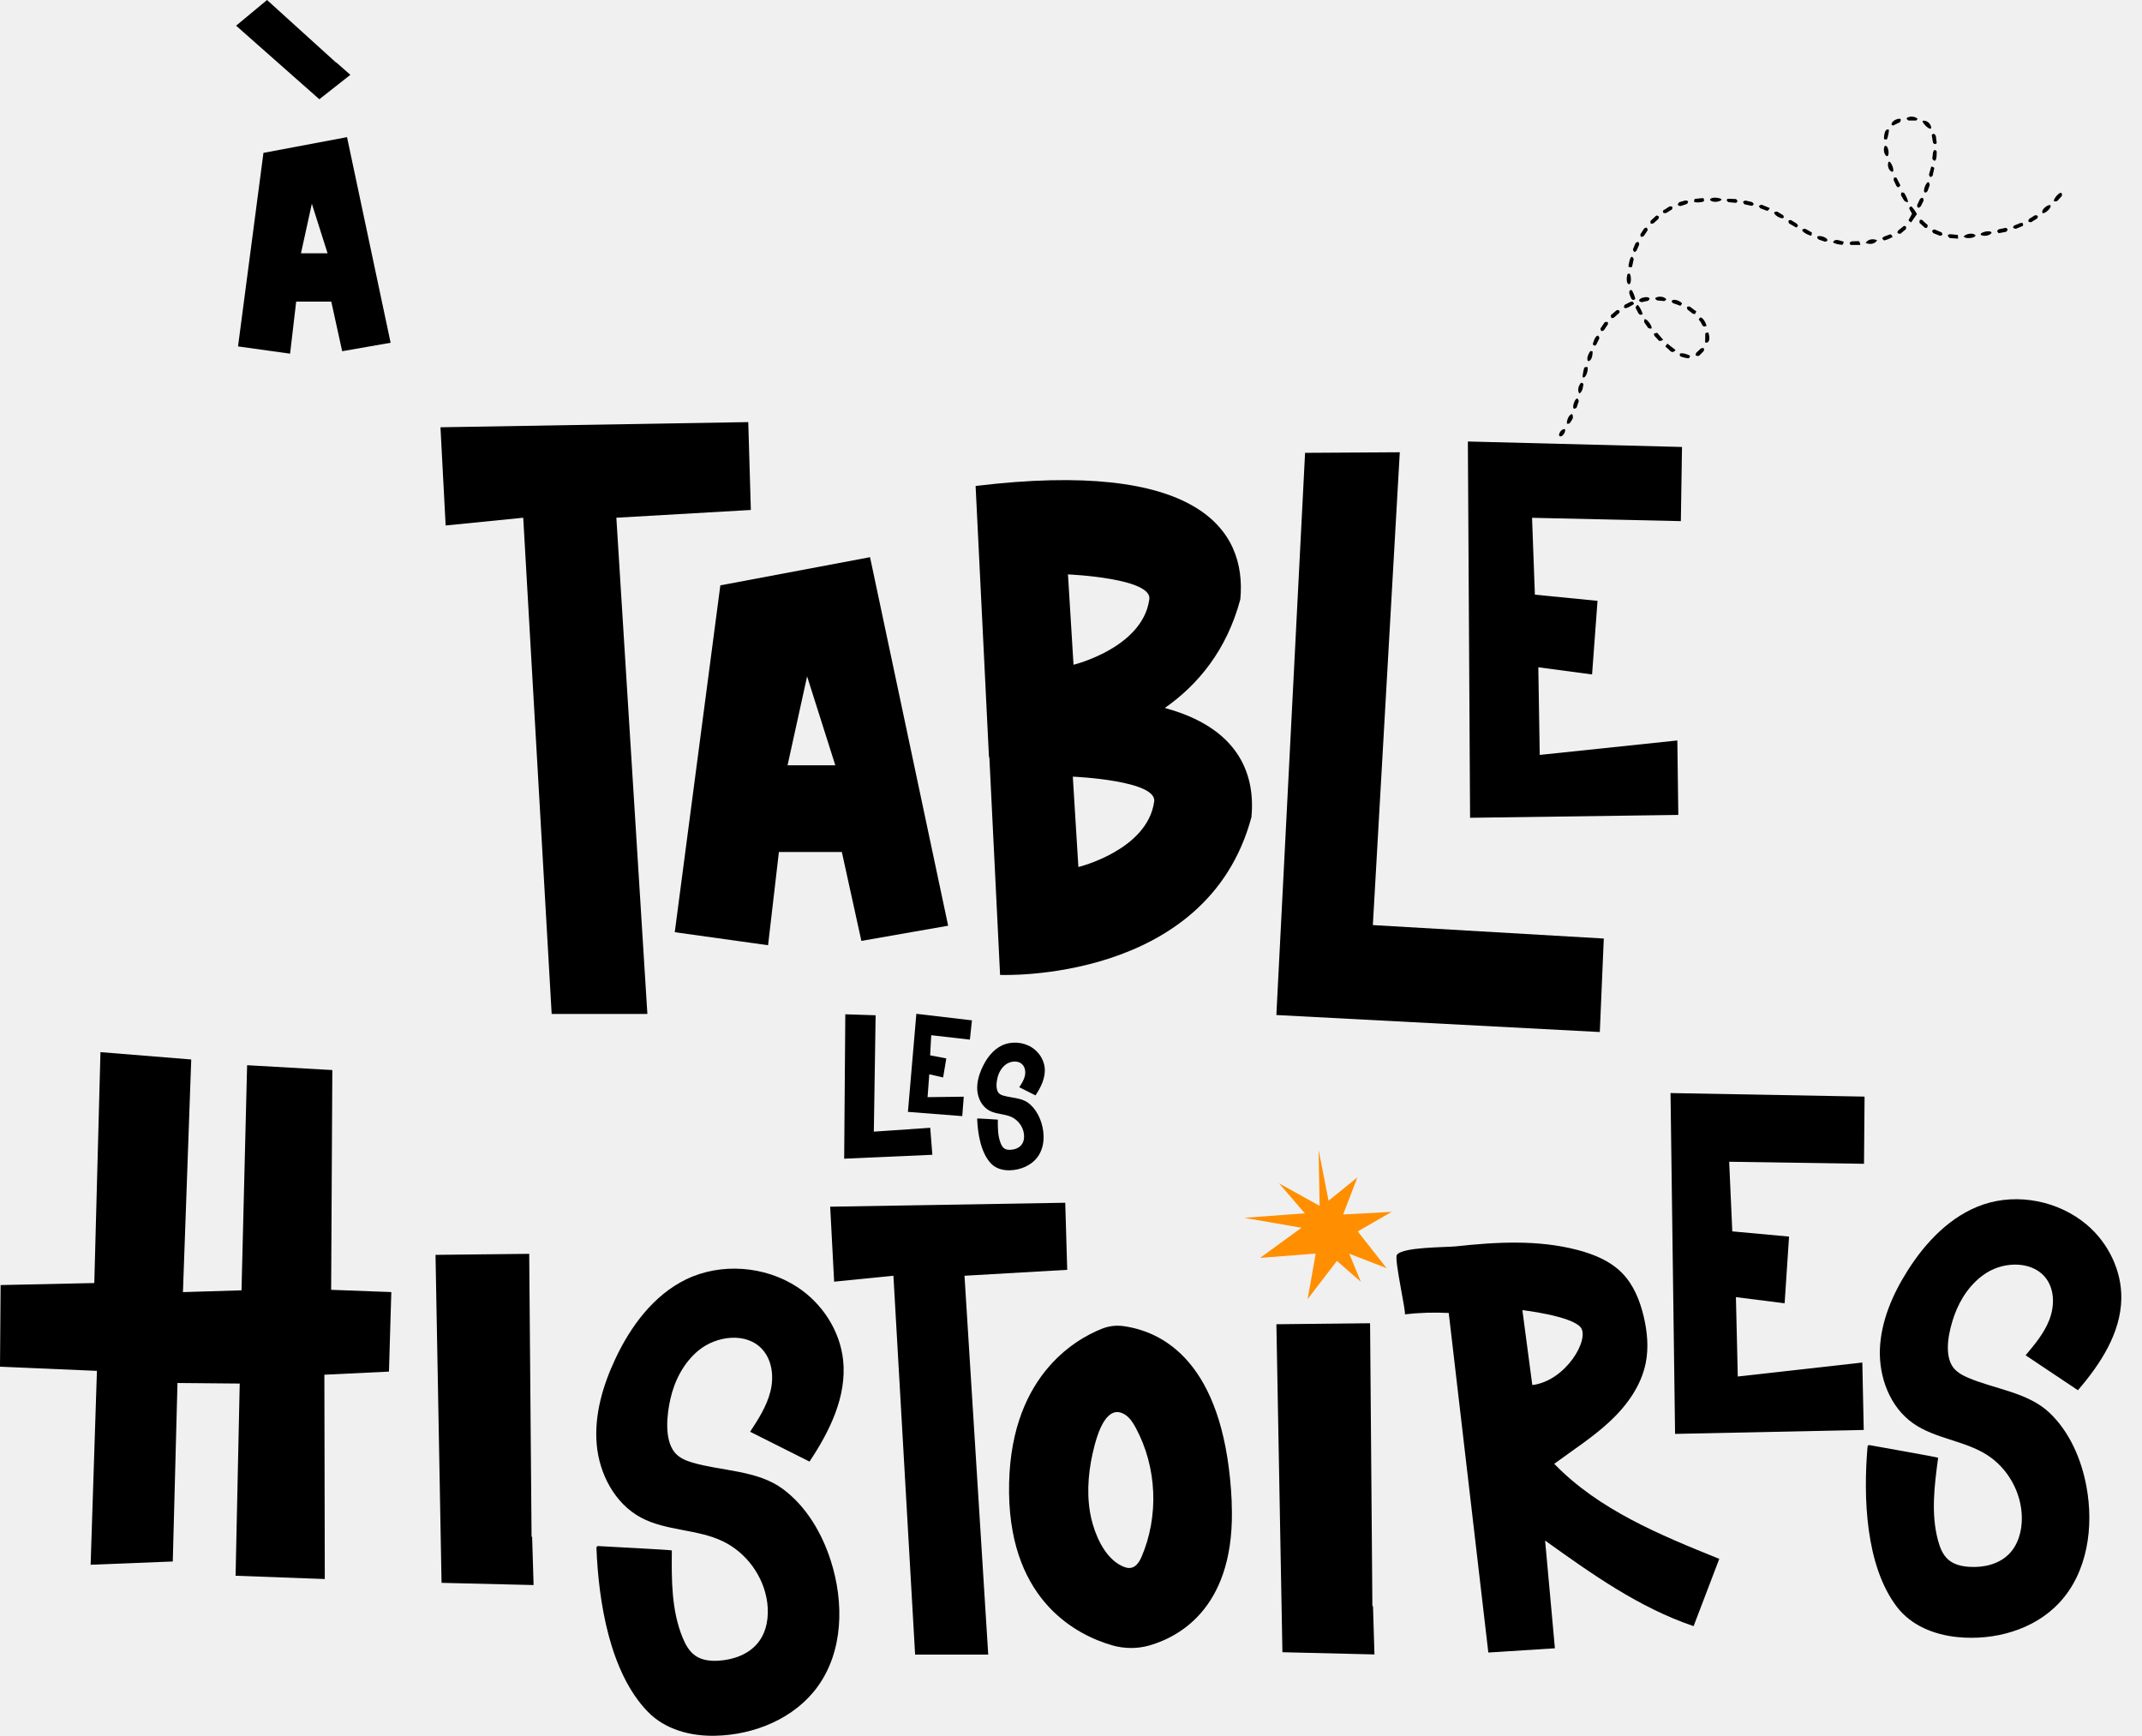
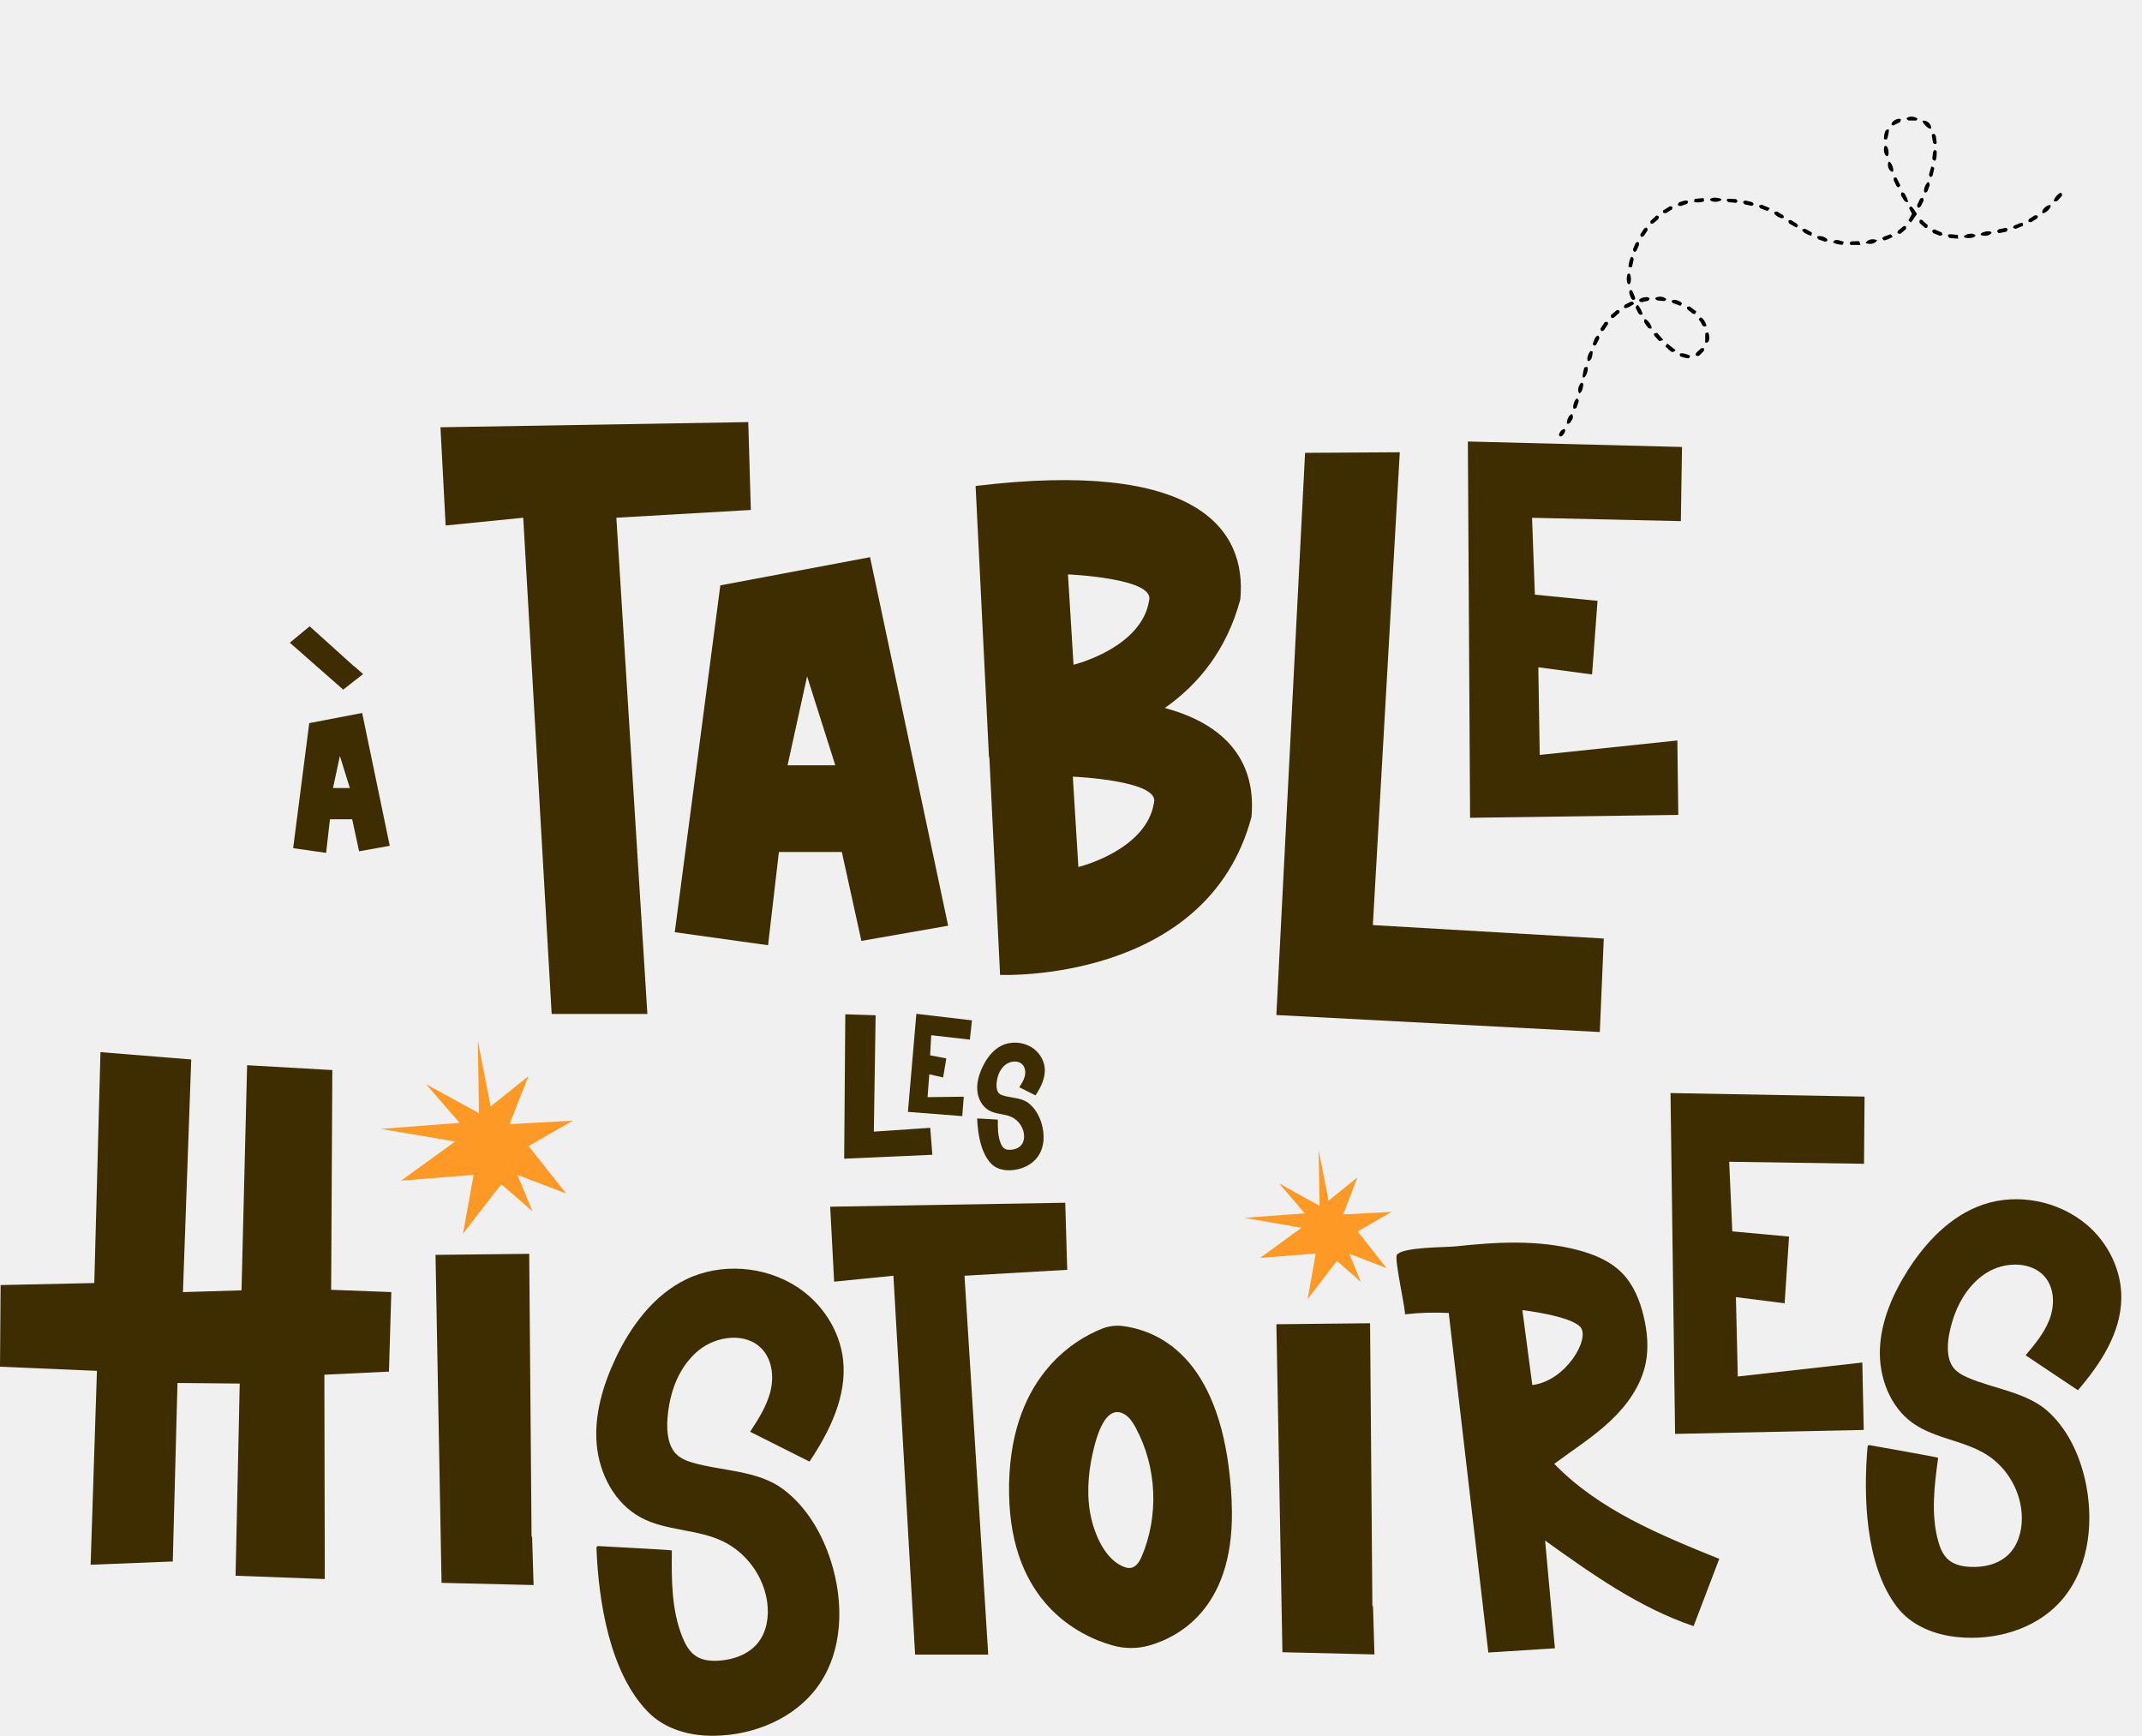
<svg xmlns="http://www.w3.org/2000/svg" width="643" height="521" viewBox="0 0 643 521" fill="none">
-   <g clip-path="url(#clip0_547_3704)">
-     <path d="M261.175 167.248L216.235 175.705L202.555 279.814L230.565 283.725L233.815 255.742H252.71L258.575 282.426L284.621 277.866L261.175 167.248ZM236.416 229.708L242.281 203.024L250.746 229.708H236.416Z" fill="black" />
-     <path d="M157.067 155.402L165.603 304.352H194.334L185.021 155.402L225.397 153.073L224.619 126.699L132.223 128.252L133.777 157.732L157.067 155.402Z" fill="black" />
-     <path d="M268.191 382.935L274.706 496.66H296.653L289.53 382.935L320.367 381.156L319.773 361.023L249.211 362.209L250.398 384.714L268.191 382.935Z" fill="black" />
-     <path d="M293.449 335.725C293.449 335.725 293.52 335.725 293.548 335.725C294.099 335.754 299.54 336.036 299.54 336.078C299.512 338.493 299.498 340.991 300.416 343.222C300.656 343.801 300.967 344.38 301.49 344.733C302.041 345.1 302.734 345.171 303.398 345.128C304.599 345.058 305.843 344.606 306.606 343.674C307.341 342.77 307.525 341.514 307.369 340.342C307.087 338.196 305.659 336.248 303.709 335.316C301.603 334.313 299.06 334.483 297.01 333.382C294.862 332.224 293.59 329.81 293.378 327.381C293.166 324.953 293.887 322.525 294.919 320.322C296.148 317.696 298.042 315.126 300.699 313.842C303.568 312.458 307.171 312.726 309.828 314.463C311.877 315.804 313.333 318.035 313.602 320.463C313.913 323.428 312.499 326.308 310.846 328.793C309.221 327.974 307.595 327.155 305.97 326.351C306.634 325.32 307.327 324.261 307.624 323.075C307.92 321.889 307.793 320.506 306.959 319.588C305.659 318.148 303.2 318.458 301.702 319.687C300.501 320.689 299.738 322.157 299.399 323.668C299.116 324.911 298.89 326.944 299.738 328.017C300.091 328.468 300.656 328.708 301.208 328.864C303.582 329.57 306.535 329.485 308.627 331.024C310.563 332.464 311.849 334.666 312.584 336.939C313.672 340.356 313.602 344.352 311.496 347.246C309.602 349.858 306.309 351.213 303.087 351.284C301.08 351.326 299.003 350.79 297.561 349.321C294.41 346.088 293.506 340.215 293.336 335.909C293.336 335.852 293.336 335.796 293.364 335.768C293.378 335.754 293.407 335.739 293.421 335.739L293.449 335.725Z" fill="black" />
-     <path d="M179.422 464.088C179.535 464.06 179.662 464.06 179.775 464.088C181.782 464.215 201.68 465.218 201.68 465.387C201.581 474.225 201.553 483.346 204.902 491.535C205.764 493.652 206.923 495.756 208.817 497.041C210.824 498.396 213.381 498.636 215.784 498.481C220.193 498.198 224.73 496.575 227.5 493.144C230.199 489.812 230.877 485.224 230.312 480.988C229.266 473.152 224.051 466.008 216.915 462.606C209.198 458.935 199.913 459.556 192.395 455.518C184.537 451.297 179.902 442.43 179.125 433.564C178.348 424.698 180.976 415.817 184.778 407.755C189.286 398.169 196.182 388.766 205.934 384.036C216.406 378.954 229.577 379.97 239.3 386.31C246.79 391.195 252.146 399.383 253.093 408.264C254.252 419.121 249.065 429.625 243.003 438.717C237.067 435.738 231.117 432.745 225.182 429.766C227.641 425.997 230.128 422.128 231.245 417.765C232.361 413.403 231.852 408.377 228.842 405.031C224.094 399.779 215.077 400.894 209.622 405.412C205.213 409.069 202.457 414.462 201.228 419.982C200.21 424.528 199.348 431.94 202.471 435.894C203.772 437.545 205.821 438.421 207.842 439.014C216.533 441.583 227.344 441.273 234.976 446.92C242.07 452.172 246.776 460.262 249.419 468.564C253.404 481.059 253.15 495.643 245.448 506.26C238.537 515.804 226.468 520.774 214.682 521.014C207.361 521.169 199.73 519.207 194.487 513.828C182.969 502.01 179.662 480.508 179.054 464.766C179.054 464.582 179.054 464.371 179.181 464.229C179.238 464.159 179.323 464.131 179.407 464.116L179.422 464.088Z" fill="black" />
-     <path d="M253.749 304.453L253.41 347.797L279.88 346.625L279.244 338.521L262.313 339.679L262.851 304.75L253.749 304.453Z" fill="black" />
-     <path d="M349.661 212.511C359.652 205.509 368.259 195.146 372.329 179.898C374.336 158.551 358.974 137.867 292.863 145.872L296.877 227.265H296.99L300.212 292.634C300.212 292.634 362.309 295.302 375.664 245.266C376.95 231.656 371.156 218.314 349.661 212.511ZM344.969 180.166C342.75 194.553 322.258 199.537 322.258 199.537L320.591 172.415C320.591 172.415 346.622 173.516 344.969 180.166ZM346.425 240.875C344.206 255.262 323.714 260.246 323.714 260.246L322.046 233.124C322.046 233.124 348.078 234.226 346.425 240.875Z" fill="black" />
-     <path d="M391.765 135.926L383.149 304.676L480.242 309.778L481.437 281.716L412.112 277.68L420.197 135.752L391.765 135.926Z" fill="black" />
-     <path d="M440.633 132.522L441.298 245.47L503.804 244.609L503.517 222.263L462.206 226.599L461.783 200.296L477.918 202.448L479.555 180.351L460.752 178.5L459.902 155.426L504.569 156.426L504.915 134.164L440.633 132.522Z" fill="black" />
-     <path d="M275.077 304.312L272.547 333.749L288.856 335.019L289.308 329.188L278.44 329.329L278.963 322.468L283.118 323.414L284.065 317.696L279.217 316.778L279.542 310.735L291.145 312.063L291.767 306.274L275.077 304.312Z" fill="black" />
-     <path d="M561.028 433.776C561.141 433.776 561.254 433.776 561.367 433.804C563.233 434.157 581.831 437.418 581.803 437.574C580.686 445.875 579.584 454.445 581.803 462.521C582.368 464.61 583.216 466.728 584.855 468.154C586.579 469.665 588.954 470.187 591.243 470.314C595.426 470.568 599.864 469.566 602.874 466.658C605.799 463.848 606.972 459.598 606.93 455.546C606.859 448.064 602.789 440.736 596.472 436.712C589.646 432.364 580.842 431.87 574.242 427.196C567.345 422.311 564.024 413.445 564.321 405.016C564.632 396.588 568.123 388.54 572.631 381.41C577.987 372.925 585.562 364.892 595.285 361.574C605.714 358.016 617.995 360.501 626.39 367.588C632.863 373.052 636.947 381.382 636.791 389.839C636.608 400.174 630.517 409.45 623.761 417.299C618.532 413.798 613.289 410.311 608.06 406.809C610.802 403.548 613.6 400.202 615.155 396.235C616.709 392.267 616.822 387.481 614.378 383.98C610.534 378.488 601.913 378.488 596.26 382.102C591.681 385.025 588.473 389.768 586.664 394.823C585.18 398.974 583.513 405.849 585.972 409.93C587.003 411.638 588.826 412.697 590.649 413.487C598.521 416.918 608.725 417.878 615.24 424.076C621.302 429.837 624.779 437.997 626.305 446.101C628.595 458.314 626.658 471.994 618.179 481.087C610.562 489.247 598.648 492.523 587.54 491.393C580.644 490.687 573.705 487.962 569.395 482.287C559.94 469.834 559.332 449.235 560.604 434.369C560.618 434.185 560.647 433.987 560.788 433.875C560.859 433.818 560.929 433.804 561.014 433.79L561.028 433.776Z" fill="black" />
-     <path d="M501.468 328.098L502.836 430.405L559.469 429.222L559.045 408.984L521.662 413.18L521.097 389.354L535.722 391.2L537.051 371.178L520.014 369.618L519.074 348.719L559.552 349.328L559.718 329.163L501.468 328.098Z" fill="black" />
-     <path d="M28.307 385.124L30.158 315.816L57.405 318.019L54.918 387.849L72.499 387.312L74.18 319.741L99.76 321.196L99.406 387.157L117.467 387.835L116.761 411.709L97.371 412.641L97.499 473.972L70.718 472.983L71.962 415.295L53.279 415.126L51.865 468.705L27.205 469.68L29.098 411.483L0 410.241L0.184 385.731L28.307 385.124Z" fill="black" />
-     <path d="M369.753 450.916C367.959 411.37 351.184 400.075 337.376 398.07C335.158 397.745 332.897 398 330.805 398.833C322.721 402.023 302.399 413.516 302.908 448.318C303.402 481.101 323.852 490.984 333.843 493.864C337.532 494.923 341.461 494.951 345.135 493.878C354.392 491.182 371.138 482.005 369.725 450.916H369.753ZM342.577 467.519C341.659 469.623 340.146 471.303 337.659 470.413C336.415 469.976 335.285 469.27 334.267 468.394C330.24 464.907 327.978 458.54 327.201 453.881C326.099 447.273 326.862 440.383 328.558 433.931C328.629 433.691 328.685 433.437 328.756 433.197C329.745 429.653 332.402 421.45 337.588 424.542C339.086 425.432 340.076 426.985 340.909 428.524C347.326 440.369 347.961 455.165 342.591 467.519H342.577Z" fill="black" />
-     <path d="M516.083 467.992L516.111 467.921C498.29 460.735 479.918 453.196 466.563 439.388C472.188 435.237 478.11 431.453 483.225 426.695C488.341 421.937 492.652 415.979 494.022 409.132C494.941 404.543 494.503 399.771 493.429 395.225C492.298 390.411 490.39 385.639 486.914 382.109C483.367 378.495 478.491 376.49 473.587 375.205C461.674 372.085 449.237 372.791 437.112 374.104C434.045 374.443 420.93 374.259 419.319 376.688C418.471 377.958 422.273 394.463 421.693 394.519C426.074 394.011 430.484 393.884 434.893 394.11L446.778 496.031L466.761 494.76C465.786 483.988 464.797 473.202 463.822 462.429C477.813 472.453 492.086 482.604 508.395 488.111C510.953 481.404 513.511 474.712 516.069 468.006L516.083 467.992ZM459.978 415.753L456.996 393.249C456.996 393.249 471.453 394.943 474.421 398.345C477.403 401.748 470.167 414.483 459.964 415.753H459.978Z" fill="black" />
-     <path d="M159.568 461.279L158.862 376.356L130.738 376.667L132.547 475.115L160.176 475.779L159.738 461.293L159.568 461.279Z" fill="black" />
-     <path d="M411.972 482.103L411.279 397.195L383.156 397.491L384.965 495.939L412.594 496.603L412.156 482.117L411.972 482.103Z" fill="black" />
-     <path d="M104.155 41.169L79.085 45.885L71.453 103.982L87.083 106.157L88.906 90.542H99.449L102.714 105.423L117.256 102.881L104.169 41.155L104.155 41.169ZM90.348 76.028L93.612 61.147L98.333 76.028H90.334H90.348Z" fill="black" />
-     <path d="M100.892 18.792L80.16 0L70.875 7.709L95.861 29.79L105.174 22.462L100.948 18.749L100.892 18.792Z" fill="black" />
-     <path d="M391.693 364.2L373.529 365.549L390.679 368.53L378.275 377.57L394.951 376.282L392.54 389.936L401.326 378.478L408.53 384.778L405.036 376.323L416.245 380.66L407.576 369.624L417.744 363.766L403.192 364.54L407.475 353.405L398.817 360.409L395.821 345.163L396.135 361.953L383.95 355.203L391.693 364.2Z" fill="#FF8F01" />
-     <g clip-path="url(#clip1_547_3704)">
-       <path d="M573.693 66.767C573.31 66.545 572.846 66.207 572.938 66.037L573.38 65.225L573.892 64.284C574.025 64.043 573.596 63.581 573.447 63.257L573.118 62.537C573.029 62.342 573.634 61.845 573.793 61.98C574.303 62.415 575.069 63.538 575.438 64.257L573.69 66.764L573.693 66.767Z" fill="black" />
-       <path d="M513.084 100.886C513.26 101.816 513.009 103.196 511.852 102.782L511.914 100.094C511.916 99.926 512.771 99.701 512.828 99.858C512.904 100.069 512.982 100.345 513.084 100.886Z" fill="black" />
-       <path d="M600.065 69.985C599.882 70.02 599.434 69.377 599.545 69.258C599.655 69.139 599.966 68.814 600.125 68.782L602.08 68.398C602.234 68.368 602.566 68.647 602.642 68.784C602.744 68.968 602.391 69.536 602.186 69.577L600.063 69.988L600.065 69.985Z" fill="black" />
+   <g clip-path="url(#clip0_853_4450)">
+     <path d="M261.175 167.248L216.235 175.705L202.555 279.815L230.565 283.725L233.815 255.743H252.71L258.575 282.427L284.621 277.866L261.175 167.248ZM236.416 229.708L242.281 203.024L250.746 229.708H236.416Z" fill="#3D2D00" />
+     <path d="M157.067 155.402L165.603 304.352H194.334L185.021 155.402L225.397 153.073L224.619 126.699L132.223 128.252L133.777 157.732L157.067 155.402Z" fill="#3D2D00" />
+     <path d="M268.191 382.935L274.706 496.66H296.653L289.53 382.935L320.367 381.156L319.773 361.023L249.211 362.209L250.398 384.714L268.191 382.935Z" fill="#3D2D00" />
+     <path d="M293.449 335.725C293.449 335.725 293.52 335.725 293.548 335.725C294.099 335.753 299.54 336.035 299.54 336.078C299.512 338.492 299.498 340.991 300.416 343.222C300.656 343.801 300.967 344.379 301.49 344.732C302.041 345.099 302.734 345.17 303.398 345.128C304.599 345.057 305.843 344.605 306.606 343.674C307.341 342.77 307.525 341.513 307.369 340.342C307.087 338.196 305.659 336.247 303.709 335.315C301.603 334.313 299.06 334.482 297.01 333.381C294.862 332.223 293.59 329.809 293.378 327.381C293.166 324.952 293.887 322.524 294.919 320.322C296.148 317.696 298.042 315.126 300.699 313.841C303.568 312.458 307.171 312.726 309.828 314.462C311.877 315.804 313.333 318.034 313.602 320.463C313.913 323.428 312.499 326.308 310.846 328.793C309.221 327.974 307.595 327.155 305.97 326.35C306.634 325.319 307.327 324.261 307.624 323.075C307.92 321.889 307.793 320.505 306.959 319.587C305.659 318.147 303.2 318.458 301.702 319.686C300.501 320.689 299.738 322.157 299.399 323.668C299.116 324.91 298.89 326.943 299.738 328.016C300.091 328.468 300.656 328.708 301.208 328.863C303.582 329.569 306.535 329.484 308.627 331.023C310.563 332.463 311.849 334.666 312.584 336.939C313.672 340.356 313.602 344.351 311.496 347.245C309.602 349.857 306.309 351.213 303.087 351.283C301.08 351.326 299.003 350.789 297.561 349.321C294.41 346.088 293.506 340.214 293.336 335.908C293.336 335.852 293.336 335.795 293.364 335.767C293.378 335.753 293.407 335.739 293.421 335.739L293.449 335.725Z" fill="#3D2D00" />
+     <path d="M179.422 464.089C179.535 464.06 179.662 464.06 179.775 464.089C181.782 464.216 201.68 465.218 201.68 465.388C201.581 474.226 201.553 483.346 204.902 491.535C205.764 493.653 206.923 495.756 208.817 497.041C210.824 498.397 213.381 498.637 215.784 498.481C220.193 498.199 224.73 496.575 227.5 493.145C230.199 489.813 230.877 485.224 230.312 480.989C229.266 473.153 224.051 466.009 216.915 462.606C209.198 458.935 199.913 459.557 192.395 455.519C184.537 451.297 179.902 442.431 179.125 433.565C178.348 424.698 180.976 415.818 184.778 407.756C189.286 398.17 196.182 388.767 205.934 384.037C216.406 378.954 229.577 379.971 239.3 386.31C246.79 391.195 252.146 399.384 253.093 408.264C254.252 419.121 249.065 429.625 243.003 438.718C237.067 435.739 231.117 432.746 225.182 429.767C227.641 425.997 230.128 422.129 231.245 417.766C232.361 413.403 231.852 408.377 228.842 405.031C224.094 399.779 215.077 400.894 209.622 405.412C205.213 409.069 202.457 414.462 201.228 419.983C200.21 424.529 199.348 431.941 202.471 435.894C203.772 437.546 205.821 438.421 207.842 439.014C216.533 441.584 227.344 441.273 234.976 446.921C242.07 452.173 246.776 460.263 249.419 468.564C253.404 481.059 253.15 495.643 245.448 506.261C238.537 515.805 226.468 520.774 214.682 521.014C207.361 521.17 199.73 519.207 194.487 513.828C182.969 502.011 179.662 480.508 179.054 464.766C179.054 464.583 179.054 464.371 179.181 464.23C179.238 464.159 179.323 464.131 179.407 464.117L179.422 464.089Z" fill="#3D2D00" />
+     <path d="M253.749 304.453L253.41 347.797L279.88 346.625L279.244 338.521L262.313 339.679L262.851 304.75L253.749 304.453Z" fill="#3D2D00" />
+     <path d="M349.661 212.511C359.652 205.508 368.259 195.145 372.329 179.897C374.336 158.55 358.974 137.867 292.863 145.872L296.877 227.265H296.99L300.212 292.633C300.212 292.633 362.309 295.302 375.664 245.266C376.95 231.656 371.156 218.314 349.661 212.511ZM344.969 180.166C342.75 194.552 322.258 199.536 322.258 199.536L320.591 172.415C320.591 172.415 346.622 173.516 344.969 180.166ZM346.425 240.875C344.206 255.262 323.714 260.246 323.714 260.246L322.046 233.124C322.046 233.124 348.078 234.225 346.425 240.875Z" fill="#3D2D00" />
+     <path d="M391.765 135.926L383.149 304.676L480.242 309.778L481.437 281.715L412.112 277.679L420.197 135.752L391.765 135.926Z" fill="#3D2D00" />
+     <path d="M440.633 132.522L441.298 245.47L503.804 244.609L503.517 222.263L462.206 226.599L461.783 200.296L477.918 202.448L479.555 180.351L460.752 178.5L459.902 155.426L504.569 156.426L504.915 134.164L440.633 132.522Z" fill="#3D2D00" />
+     <path d="M275.077 304.312L272.547 333.749L288.856 335.019L289.308 329.188L278.44 329.329L278.963 322.468L283.118 323.414L284.065 317.696L279.217 316.778L279.542 310.735L291.145 312.063L291.767 306.274L275.077 304.312Z" fill="#3D2D00" />
+     <path d="M561.028 433.776C561.141 433.776 561.254 433.776 561.367 433.804C563.233 434.157 581.831 437.418 581.803 437.574C580.686 445.875 579.584 454.445 581.803 462.521C582.368 464.61 583.216 466.728 584.855 468.154C586.579 469.665 588.954 470.187 591.243 470.314C595.426 470.568 599.864 469.566 602.874 466.658C605.799 463.848 606.972 459.598 606.93 455.546C606.859 448.064 602.789 440.736 596.472 436.712C589.646 432.364 580.842 431.87 574.242 427.196C567.345 422.311 564.024 413.445 564.321 405.016C564.632 396.588 568.123 388.54 572.631 381.41C577.987 372.925 585.562 364.892 595.285 361.574C605.714 358.016 617.995 360.501 626.39 367.588C632.863 373.052 636.947 381.382 636.791 389.839C636.608 400.174 630.517 409.45 623.761 417.299C618.532 413.798 613.289 410.311 608.06 406.809C610.802 403.548 613.6 400.202 615.155 396.235C616.709 392.267 616.822 387.481 614.378 383.98C610.534 378.488 601.913 378.488 596.26 382.102C591.681 385.025 588.473 389.768 586.664 394.823C585.18 398.974 583.513 405.849 585.972 409.93C587.003 411.638 588.826 412.697 590.649 413.487C598.521 416.918 608.725 417.878 615.24 424.076C621.302 429.837 624.779 437.997 626.305 446.101C628.595 458.314 626.658 471.994 618.179 481.087C610.562 489.247 598.648 492.523 587.54 491.393C580.644 490.687 573.705 487.962 569.395 482.287C559.94 469.834 559.332 449.235 560.604 434.369C560.618 434.185 560.647 433.987 560.788 433.875C560.859 433.818 560.929 433.804 561.014 433.79L561.028 433.776Z" fill="#3D2D00" />
+     <path d="M501.468 328.098L502.836 430.405L559.469 429.222L559.045 408.983L521.662 413.18L521.097 389.354L535.722 391.2L537.051 371.178L520.014 369.618L519.074 348.719L559.552 349.328L559.718 329.162L501.468 328.098Z" fill="#3D2D00" />
+     <path d="M28.307 385.124L30.158 315.816L57.405 318.019L54.918 387.849L72.499 387.312L74.18 319.741L99.76 321.196L99.406 387.157L117.467 387.835L116.761 411.709L97.371 412.641L97.499 473.972L70.718 472.983L71.962 415.295L53.279 415.126L51.865 468.705L27.205 469.68L29.098 411.483L0 410.241L0.184 385.731L28.307 385.124Z" fill="#3D2D00" />
+     <path d="M369.753 450.916C367.959 411.37 351.184 400.075 337.376 398.07C335.158 397.745 332.897 398 330.805 398.833C322.721 402.023 302.399 413.516 302.908 448.318C303.402 481.101 323.852 490.984 333.843 493.864C337.532 494.923 341.461 494.951 345.135 493.878C354.392 491.182 371.138 482.005 369.725 450.916H369.753ZM342.577 467.519C341.659 469.623 340.146 471.303 337.659 470.413C336.415 469.976 335.285 469.27 334.267 468.394C330.24 464.907 327.978 458.54 327.201 453.881C326.099 447.273 326.862 440.383 328.558 433.931C328.629 433.691 328.685 433.437 328.756 433.197C329.745 429.653 332.402 421.45 337.588 424.542C339.086 425.432 340.076 426.985 340.909 428.524C347.326 440.369 347.961 455.165 342.591 467.519H342.577Z" fill="#3D2D00" />
+     <path d="M516.083 467.991L516.111 467.921C498.29 460.734 479.918 453.195 466.563 439.387C472.188 435.236 478.11 431.453 483.225 426.695C488.341 421.937 492.652 415.979 494.022 409.131C494.941 404.543 494.503 399.771 493.429 395.225C492.298 390.41 490.39 385.638 486.914 382.109C483.367 378.494 478.491 376.489 473.587 375.205C461.674 372.085 449.237 372.79 437.112 374.103C434.045 374.442 420.93 374.259 419.319 376.687C418.471 377.958 422.273 394.462 421.693 394.519C426.074 394.01 430.484 393.883 434.893 394.109L446.778 496.031L466.761 494.76C465.786 483.988 464.797 473.201 463.822 462.429C477.813 472.453 492.086 482.604 508.395 488.11C510.953 481.404 513.511 474.712 516.069 468.005L516.083 467.991ZM459.978 415.753L456.996 393.248C456.996 393.248 471.453 394.942 474.421 398.345C477.403 401.747 470.167 414.482 459.964 415.753H459.978Z" fill="#3D2D00" />
+     <path d="M159.568 461.279L158.862 376.356L130.738 376.667L132.547 475.115L160.176 475.779L159.738 461.293L159.568 461.279Z" fill="#3D2D00" />
+     <path d="M411.972 482.103L411.279 397.194L383.156 397.491L384.965 495.939L412.594 496.603L412.156 482.117L411.972 482.103Z" fill="#3D2D00" />
+     <path d="M108.705 214.009L92.832 217.056L88 254.595L97.896 256L99.051 245.911H105.726L107.793 255.526L117 253.884L108.714 214L108.705 214.009ZM99.963 236.533L102.03 226.917L105.019 236.533H99.954H99.963Z" fill="#3D2D00" />
+     <path d="M106.253 199.985L92.956 188L87 192.917L103.026 207L109 202.327L106.29 199.958L106.253 199.985Z" fill="#3D2D00" />
+     <path d="M391.693 364.201L373.529 365.549L390.679 368.53L378.275 377.571L394.951 376.283L392.54 389.936L401.326 378.478L408.53 384.779L405.036 376.323L416.245 380.66L407.576 369.624L417.744 363.767L403.192 364.541L407.475 353.405L398.817 360.409L395.821 345.163L396.135 361.953L383.95 355.203L391.693 364.201Z" fill="#FF9925" />
+     <g clip-path="url(#clip1_853_4450)">
+       <path d="M573.693 66.766C573.31 66.544 572.846 66.206 572.938 66.036L573.38 65.224L573.892 64.283C574.025 64.043 573.596 63.58 573.447 63.255L573.118 62.536C573.029 62.341 573.634 61.844 573.793 61.979C574.303 62.414 575.069 63.537 575.438 64.256L573.69 66.763L573.693 66.766Z" fill="black" />
+       <path d="M513.084 100.885C513.26 101.816 513.009 103.195 511.852 102.781L511.914 100.093C511.916 99.925 512.771 99.701 512.828 99.858C512.904 100.069 512.982 100.345 513.084 100.885Z" fill="black" />
+       <path d="M600.065 69.984C599.882 70.019 599.434 69.376 599.545 69.257C599.655 69.138 599.966 68.813 600.125 68.781L602.08 68.397C602.234 68.367 602.566 68.645 602.642 68.784C602.744 68.967 602.391 69.535 602.186 69.576L600.063 69.987L600.065 69.984Z" fill="black" />
      <path d="M511.463 60.422C510.888 60.782 509.337 60.833 508.676 60.671C508.449 60.614 508.595 59.711 508.824 59.689L510.753 59.5C510.918 59.483 511.209 59.478 511.314 59.473C511.476 59.465 511.606 60.333 511.463 60.422Z" fill="black" />
      <path d="M510.075 106.757C509.913 106.922 509.096 106.855 509.039 106.633C508.982 106.411 509.087 105.989 509.26 105.827L510.56 104.615C510.687 104.496 511.2 104.467 511.372 104.494C511.602 104.529 511.561 105.251 511.402 105.413L510.075 106.76V106.757Z" fill="black" />
      <path d="M609.739 66.677C609.585 66.772 608.943 66.599 608.898 66.453C608.835 66.261 608.978 65.799 609.165 65.682L610.802 64.649C610.991 64.53 611.501 64.663 611.663 64.784C611.824 64.906 611.655 65.504 611.487 65.606L609.736 66.683L609.739 66.677Z" fill="black" />
      <path d="M576.628 61.864C576.531 62.061 575.98 62.434 575.808 62.358C575.592 62.264 575.425 61.715 575.527 61.498L576.336 59.757C576.42 59.575 576.927 59.346 577.121 59.394C577.364 59.454 577.521 60.065 577.41 60.289L576.628 61.866V61.864Z" fill="black" />
-       <path d="M493.097 94.274C492.101 94.934 491.759 93.901 491.448 93.3L491.009 92.443C490.89 92.21 491.311 91.586 491.659 91.529C492.26 92.159 492.9 93.414 493.097 94.274Z" fill="black" />
-       <path d="M570.506 70.147C570.365 70.266 569.64 70.069 569.597 69.882C569.543 69.647 569.699 69.285 569.942 69.09L571.471 67.859C571.596 67.759 572.049 67.876 572.127 68.011C572.205 68.146 572.227 68.703 572.108 68.806L570.508 70.147H570.506Z" fill="black" />
-       <path d="M481.51 99.079C481.394 99.253 480.838 99.455 480.698 99.353C480.558 99.25 480.38 98.685 480.477 98.541L481.691 96.759C481.791 96.613 482.373 96.594 482.541 96.659C482.708 96.724 482.748 97.259 482.646 97.408L481.507 99.079H481.51Z" fill="black" />
-       <path d="M492.897 90.685C492.681 90.731 492.206 90.533 492.096 90.344C491.605 89.511 494.683 88.686 495.155 89.576C495.258 89.768 494.842 90.263 494.629 90.309L492.897 90.685Z" fill="black" />
+       <path d="M493.097 94.273C492.101 94.933 491.759 93.9 491.448 93.3L491.009 92.442C490.89 92.21 491.311 91.585 491.659 91.528C492.26 92.159 492.9 93.413 493.097 94.273Z" fill="black" />
+       <path d="M570.506 70.147C570.365 70.266 569.64 70.069 569.597 69.882C569.543 69.647 569.699 69.284 569.942 69.09L571.471 67.859C571.596 67.759 572.049 67.875 572.127 68.01C572.205 68.146 572.227 68.703 572.108 68.805L570.508 70.147H570.506Z" fill="black" />
+       <path d="M481.51 99.079C481.394 99.252 480.838 99.455 480.698 99.352C480.558 99.249 480.38 98.684 480.477 98.541L481.691 96.759C481.791 96.613 482.373 96.594 482.541 96.659C482.708 96.723 482.748 97.259 482.646 97.408L481.507 99.079H481.51Z" fill="black" />
+       <path d="M492.897 90.684C492.681 90.73 492.206 90.533 492.096 90.344C491.605 89.51 494.683 88.686 495.155 89.576C495.258 89.767 494.842 90.262 494.629 90.308L492.897 90.684Z" fill="black" />
      <path d="M490.887 89.708C489.957 90.663 489.555 89.357 489.309 88.702C489.064 88.048 488.783 87.074 489.762 87.028C490.191 87.504 490.747 88.908 490.887 89.706V89.708Z" fill="black" />
-       <path d="M617.635 60.27C617.514 60.406 616.925 60.498 616.753 60.465C615.849 60.306 618.237 57.371 618.822 57.947C618.954 58.077 619.073 58.659 618.949 58.797L617.635 60.27Z" fill="black" />
+       <path d="M617.635 60.27C617.514 60.405 616.925 60.497 616.753 60.465C615.849 60.305 618.237 57.371 618.822 57.947C618.954 58.077 619.073 58.658 618.949 58.796L617.635 60.27Z" fill="black" />
      <path d="M472.059 125.699C471.517 126.562 471.264 127.468 470.36 127.141C470.303 126.251 470.786 124.75 471.706 124.323C472.146 124.117 472.281 125.348 472.059 125.699Z" fill="black" />
      <path d="M479.216 103.396C479.17 103.49 478.903 103.685 478.822 103.75C478.7 103.85 478.093 103.455 478.139 103.304C478.387 102.503 478.762 100.927 479.636 100.735C479.841 100.689 480.192 101.394 480.103 101.576L479.216 103.396Z" fill="black" />
-       <path d="M547.726 72.503L545.994 71.919C545.806 71.854 545.441 71.367 545.498 71.175C545.746 70.339 548.868 71.283 548.538 72.219C548.468 72.416 547.98 72.589 547.724 72.503H547.726Z" fill="black" />
+       <path d="M547.726 72.502L545.994 71.918C545.806 71.853 545.441 71.367 545.498 71.174C545.746 70.339 548.868 71.283 548.538 72.218C548.468 72.416 547.98 72.589 547.724 72.502H547.726Z" fill="black" />
      <path d="M475.124 116.504C475.019 117.124 474.582 117.965 474.083 118.094C473.346 117.102 473.967 115.571 474.639 114.854C474.811 114.882 475.359 115.125 475.329 115.306L475.124 116.507V116.504Z" fill="black" />
      <path d="M504.588 61.823C504.335 61.91 503.657 61.688 503.66 61.458C503.663 61.228 503.965 60.72 504.186 60.657L505.891 60.176C506.061 60.127 506.53 60.268 506.676 60.363C506.87 60.49 506.56 61.158 506.336 61.233L504.588 61.82V61.823Z" fill="black" />
      <path d="M525.84 61.791L523.722 61.336C523.544 61.298 523.25 60.787 523.266 60.609C523.288 60.368 523.879 60.168 524.113 60.225L525.897 60.647C526.05 60.682 526.336 61.025 526.412 61.158C526.514 61.333 526.031 61.834 525.84 61.791Z" fill="black" />
-       <path d="M593.04 70.699C592.538 71.873 588.573 71.567 589.76 70.702C590.512 70.153 592.463 69.766 593.04 70.699Z" fill="black" />
-       <path d="M615.556 61.723C615.761 62.734 613.312 64.535 613.093 63.84C612.702 62.588 615.413 61.017 615.556 61.723Z" fill="black" />
-       <path d="M500.232 63.903C500.067 64.005 499.552 64 499.403 63.932C499.255 63.865 499.104 63.278 499.242 63.191L501.168 61.969C501.335 61.863 501.861 61.977 502.004 62.104C502.147 62.231 501.985 62.81 501.823 62.913L500.232 63.905V63.903Z" fill="black" />
-       <path d="M587.8 71.638L585.326 71.456C585.17 71.445 584.841 71.021 584.779 70.875C584.32 69.844 587.026 70.558 587.727 70.504L587.803 71.638H587.8Z" fill="black" />
-       <path d="M535.42 65.361C534.686 66.01 532.061 64.211 532.668 63.697C532.822 63.568 533.367 63.438 533.532 63.541L535.215 64.56C535.377 64.657 535.56 65.234 535.417 65.361H535.42Z" fill="black" />
+       <path d="M593.04 70.698C592.538 71.872 588.573 71.567 589.76 70.701C590.512 70.152 592.463 69.765 593.04 70.698Z" fill="black" />
+       <path d="M615.556 61.722C615.761 62.734 613.312 64.535 613.093 63.84C612.702 62.588 615.413 61.016 615.556 61.722Z" fill="black" />
+       <path d="M500.232 63.902C500.067 64.005 499.552 63.999 499.403 63.932C499.255 63.864 499.104 63.277 499.242 63.191L501.168 61.968C501.335 61.863 501.861 61.977 502.004 62.104C502.147 62.231 501.985 62.809 501.823 62.912L500.232 63.905V63.902Z" fill="black" />
+       <path d="M587.8 71.637L585.326 71.455C585.17 71.445 584.841 71.02 584.779 70.874C584.32 69.844 587.026 70.558 587.727 70.503L587.803 71.637H587.8Z" fill="black" />
+       <path d="M535.42 65.36C534.686 66.009 532.061 64.211 532.668 63.697C532.822 63.567 533.367 63.437 533.532 63.54L535.215 64.56C535.377 64.657 535.56 65.233 535.417 65.36H535.42Z" fill="black" />
      <path d="M566.889 45.228C567.01 45.899 566.929 47.054 566.32 46.848C565.497 46.348 565.286 44.623 565.777 43.828C566.409 43.546 566.746 44.436 566.889 45.228Z" fill="black" />
-       <path d="M496.482 66.929C496.309 67.086 495.813 67.202 495.622 67.151C495.43 67.099 495.357 66.407 495.503 66.275L497.186 64.709C497.299 64.603 497.985 64.892 497.995 65.049C498.012 65.258 497.893 65.65 497.739 65.79L496.482 66.932V66.929Z" fill="black" />
-       <path d="M582.319 70.766L580.433 70.015C580.258 69.944 579.956 69.439 580.021 69.26C580.085 69.082 580.611 68.806 580.787 68.882L582.826 69.758C582.937 69.806 583.047 70.245 583.091 70.355C583.158 70.523 582.505 70.842 582.316 70.766H582.319Z" fill="black" />
-       <path d="M484.553 95.28C484.405 95.412 484.03 95.494 483.838 95.491C483.647 95.488 483.455 94.669 483.604 94.544L485.349 93.084C485.441 93.008 485.934 93.141 486.045 93.184C486.212 93.252 486.212 93.803 486.075 93.925L484.553 95.277V95.28Z" fill="black" />
+       <path d="M496.482 66.928C496.309 67.085 495.813 67.202 495.622 67.15C495.43 67.099 495.357 66.406 495.503 66.274L497.186 64.708C497.299 64.603 497.985 64.892 497.995 65.049C498.012 65.257 497.893 65.649 497.739 65.79L496.482 66.931V66.928Z" fill="black" />
+       <path d="M582.319 70.766L580.433 70.014C580.258 69.944 579.956 69.438 580.021 69.26C580.085 69.081 580.611 68.805 580.787 68.881L582.826 69.757C582.937 69.806 583.047 70.244 583.091 70.355C583.158 70.523 582.505 70.842 582.316 70.766H582.319Z" fill="black" />
+       <path d="M484.553 95.279C484.405 95.412 484.03 95.493 483.838 95.49C483.647 95.488 483.455 94.668 483.604 94.544L485.349 93.084C485.441 93.008 485.934 93.14 486.045 93.183C486.212 93.251 486.212 93.803 486.075 93.925L484.553 95.277V95.279Z" fill="black" />
      <path d="M568.316 37.667C568.216 37.715 567.809 37.499 567.809 37.385C567.817 36.036 570.336 35.306 570.563 35.803C570.66 36.014 570.482 36.623 570.266 36.725L568.316 37.667Z" fill="black" />
      <path d="M473.278 122.346C473.222 122.513 472.741 122.673 472.574 122.681C471.746 122.711 472.634 119.685 473.424 119.622C473.634 119.606 473.98 120.258 473.912 120.455L473.278 122.346Z" fill="black" />
-       <path d="M493.463 70.821C493.352 70.986 492.656 71.202 492.57 71.045C492.483 70.888 492.351 70.426 492.448 70.274L493.514 68.649C493.603 68.511 494.024 68.349 494.177 68.311C494.38 68.259 494.709 68.952 494.59 69.128L493.463 70.823V70.821Z" fill="black" />
-       <path d="M476.53 110.224C476.929 110.819 476.015 113.962 475.062 113.183C475.106 112.399 475.351 111.028 475.575 110.389C475.645 110.195 476.414 110.054 476.527 110.224H476.53Z" fill="black" />
-       <path d="M543.59 70.761C542.678 70.496 540.328 69.366 541.21 68.809C541.394 68.692 541.882 68.641 542.076 68.752L543.822 69.747C544.016 69.858 543.8 70.821 543.59 70.761Z" fill="black" />
-       <path d="M539.172 68.276L537.1 67.105C536.925 67.005 536.8 66.296 536.949 66.185C537.097 66.074 537.526 65.999 537.68 66.093L539.352 67.126C539.455 67.189 539.647 67.516 539.714 67.613C539.816 67.759 539.328 68.362 539.172 68.273V68.276Z" fill="black" />
+       <path d="M493.463 70.82C493.352 70.985 492.656 71.201 492.57 71.044C492.483 70.888 492.351 70.425 492.448 70.274L493.514 68.648C493.603 68.51 494.024 68.348 494.177 68.31C494.38 68.259 494.709 68.951 494.59 69.127L493.463 70.823V70.82Z" fill="black" />
+       <path d="M476.53 110.224C476.929 110.819 476.015 113.961 475.062 113.183C475.106 112.398 475.351 111.027 475.575 110.389C475.645 110.194 476.414 110.054 476.527 110.224H476.53Z" fill="black" />
+       <path d="M543.59 70.76C542.678 70.495 540.328 69.365 541.21 68.808C541.394 68.691 541.882 68.64 542.076 68.751L543.822 69.746C544.016 69.857 543.8 70.82 543.59 70.76Z" fill="black" />
+       <path d="M539.172 68.275L537.1 67.104C536.925 67.004 536.8 66.296 536.949 66.185C537.097 66.074 537.526 65.998 537.68 66.093L539.352 67.126C539.455 67.188 539.647 67.515 539.714 67.613C539.816 67.759 539.328 68.362 539.172 68.273V68.275Z" fill="black" />
      <path d="M478.031 106.422C477.968 107.244 477.521 108.445 476.719 108.394C476.107 107.669 476.9 106.049 477.351 105.44C477.445 105.313 478.106 105.419 478.095 105.576L478.031 106.419V106.422Z" fill="black" />
-       <path d="M565.652 72.162C565.447 72.211 564.926 71.537 565.05 71.421C565.174 71.305 565.474 71.042 565.633 70.986L567.405 70.334C567.616 70.255 568.109 70.848 568.125 71.115C567.613 71.499 566.377 71.992 565.652 72.162Z" fill="black" />
+       <path d="M565.652 72.162C565.447 72.21 564.926 71.537 565.05 71.421C565.174 71.304 565.474 71.042 565.633 70.985L567.405 70.333C567.616 70.255 568.109 70.847 568.125 71.115C567.613 71.499 566.377 71.991 565.652 72.162Z" fill="black" />
      <path d="M579.744 38.305C579.606 39.692 576.334 36.301 577.305 36.228C578.422 36.117 579.549 37.028 579.744 38.305Z" fill="black" />
-       <path d="M531.256 62.453C531.002 62.943 530.649 63.348 530.444 63.273L528.442 62.523C528.31 62.475 528.097 62.069 528.021 61.947C527.919 61.785 528.669 61.377 528.858 61.455L531.256 62.456V62.453Z" fill="black" />
-       <path d="M581.364 45.426C581.367 45.767 581.486 48.495 580.641 48.225C580.433 48.157 580.031 47.768 580.056 47.557L580.274 45.691C580.293 45.52 580.541 45.174 580.655 45.047C580.768 44.92 581.361 45.255 581.364 45.426Z" fill="black" />
-       <path d="M566.474 41.751C566.395 41.951 565.538 41.872 565.543 41.659C565.548 41.404 565.543 38.429 567.008 38.892C567.102 39.446 566.733 41.102 566.474 41.751Z" fill="black" />
+       <path d="M531.256 62.452C531.002 62.942 530.649 63.347 530.444 63.272L528.442 62.523C528.31 62.474 528.097 62.068 528.021 61.946C527.919 61.784 528.669 61.376 528.858 61.454L531.256 62.455V62.452Z" fill="black" />
+       <path d="M581.364 45.425C581.367 45.766 581.486 48.495 580.641 48.224C580.433 48.157 580.031 47.767 580.056 47.556L580.274 45.69C580.293 45.52 580.541 45.174 580.655 45.047C580.768 44.92 581.361 45.255 581.364 45.425Z" fill="black" />
+       <path d="M566.474 41.75C566.395 41.95 565.538 41.872 565.543 41.658C565.548 41.404 565.543 38.429 567.008 38.892C567.102 39.446 566.733 41.101 566.474 41.75Z" fill="black" />
      <path d="M516.651 60.1C515.756 60.746 513.803 60.784 513.301 59.965C513.654 58.783 517.485 59.497 516.651 60.1Z" fill="black" />
      <path d="M499.27 102.006C498.655 102.319 498.156 102.446 497.965 102.238L496.675 100.851C496.567 100.734 496.408 100.145 496.567 100.104L497.449 99.88L499.273 102.008L499.27 102.006Z" fill="black" />
      <path d="M491.298 75.159C491.22 75.337 490.82 75.626 490.661 75.629C490.448 75.632 490.135 74.996 490.216 74.796L490.915 73.079C490.993 72.884 491.506 72.581 491.711 72.614C491.967 72.654 492.134 73.279 492.026 73.522L491.298 75.156V75.159Z" fill="black" />
-       <path d="M489.935 80.056C489.873 80.343 488.794 80.21 488.837 79.948C488.891 79.635 489.288 76.354 490.111 77.241C490.221 77.36 490.442 77.695 490.407 77.852L489.932 80.054L489.935 80.056Z" fill="black" />
-       <path d="M489.255 82.207C489.711 82.81 489.784 85.668 488.856 85.273C488.346 85.163 488.244 83.772 488.36 83.191L488.524 82.374C488.567 82.163 489.128 82.036 489.258 82.207H489.255Z" fill="black" />
-       <path d="M571.71 58.037C571.6 57.829 573.617 61.285 572.288 60.63C572.131 60.555 571.683 60.352 571.597 60.206L570.715 58.718C570.604 58.535 570.677 58.013 570.796 57.829C570.914 57.645 571.608 57.842 571.713 58.037H571.71Z" fill="black" />
-       <path d="M578.625 57.344C578.563 57.509 578.126 57.823 577.967 57.815C576.804 57.755 578.431 53.94 579.041 54.808C579.146 54.956 579.327 55.443 579.262 55.616L578.623 57.342L578.625 57.344Z" fill="black" />
-       <path d="M570.5 55.687L569.893 56.214C569.771 56.322 569.334 55.941 569.264 55.795L568.49 54.188C568.428 54.061 568.468 53.593 568.495 53.447C568.536 53.25 569.242 53.215 569.337 53.401L570.5 55.687Z" fill="black" />
-       <path d="M504.451 91.799L502.223 90.999C502.069 90.942 501.735 90.444 501.829 90.325C502.601 89.343 505.139 90.815 504.894 91.166L504.451 91.799Z" fill="black" />
-       <path d="M493.579 96.086C493.849 94.715 496.765 98.712 495.486 98.65C495.313 98.642 494.82 98.536 494.723 98.398L493.606 96.786C493.522 96.665 493.552 96.232 493.579 96.086Z" fill="black" />
-       <path d="M578.709 67.608L578.504 68.319C578.469 68.438 577.881 68.427 577.79 68.344L576.268 66.945C576.147 66.832 576.203 66.28 576.252 66.12C576.3 65.961 576.859 65.907 576.98 66.02L578.709 67.608Z" fill="black" />
-       <path d="M581.133 40.885L581.373 42.932C581.384 43.035 581.017 43.265 580.911 43.26C580.755 43.252 580.288 42.997 580.261 42.841L579.884 40.531C579.857 40.369 580.526 40.066 580.642 40.177C580.758 40.288 581.106 40.693 581.127 40.885H581.133Z" fill="black" />
-       <path d="M509.215 93.487L508.873 94.177C508.797 94.328 508.233 94.223 508.101 94.12L506.636 92.973C506.477 92.849 506.391 92.411 506.399 92.221C506.407 92.032 507.125 91.927 507.273 92.037L509.213 93.487H509.215Z" fill="black" />
-       <path d="M512.259 97.844C510.994 98.439 510.95 97.249 510.486 96.635L509.977 95.964C509.866 95.818 510.373 95.226 510.565 95.285C511.306 95.507 512.127 96.911 512.259 97.844Z" fill="black" />
-       <path d="M490.445 91.291C490.141 91.483 487.767 93.119 487.524 92.248C487.472 92.061 487.591 91.561 487.761 91.472L489.364 90.641C489.488 90.577 489.868 90.536 490.008 90.528C490.194 90.52 490.605 91.188 490.445 91.288V91.291Z" fill="black" />
-       <path d="M499.511 90.377L497.553 90.185C497.394 90.168 497.051 89.882 496.951 89.76C496.457 89.162 499.115 88.511 500.169 89.787C500.283 89.925 499.695 90.396 499.511 90.377Z" fill="black" />
+       <path d="M489.935 80.056C489.873 80.343 488.794 80.21 488.837 79.948C488.891 79.634 489.288 76.353 490.111 77.24C490.221 77.359 490.442 77.695 490.407 77.852L489.932 80.053L489.935 80.056Z" fill="black" />
+       <path d="M489.255 82.206C489.711 82.809 489.784 85.668 488.856 85.273C488.346 85.162 488.244 83.772 488.36 83.191L488.524 82.374C488.567 82.163 489.128 82.036 489.258 82.206H489.255Z" fill="black" />
+       <path d="M571.71 58.036C571.6 57.828 573.617 61.284 572.288 60.63C572.131 60.554 571.683 60.351 571.597 60.205L570.715 58.718C570.604 58.534 570.677 58.012 570.796 57.828C570.914 57.644 571.608 57.842 571.713 58.036H571.71Z" fill="black" />
+       <path d="M578.625 57.344C578.563 57.509 578.126 57.823 577.967 57.815C576.804 57.755 578.431 53.939 579.041 54.807C579.146 54.956 579.327 55.443 579.262 55.616L578.623 57.341L578.625 57.344Z" fill="black" />
+       <path d="M570.5 55.686L569.893 56.214C569.771 56.322 569.334 55.94 569.264 55.794L568.49 54.188C568.428 54.061 568.468 53.593 568.495 53.447C568.536 53.249 569.242 53.214 569.337 53.401L570.5 55.686Z" fill="black" />
+       <path d="M504.451 91.799L502.223 90.998C502.069 90.941 501.735 90.444 501.829 90.325C502.601 89.343 505.139 90.814 504.894 91.166L504.451 91.799Z" fill="black" />
+       <path d="M493.579 96.085C493.849 94.714 496.765 98.712 495.486 98.649C495.313 98.641 494.82 98.536 494.723 98.398L493.606 96.786C493.522 96.664 493.552 96.231 493.579 96.085Z" fill="black" />
+       <path d="M578.709 67.607L578.504 68.318C578.469 68.437 577.881 68.426 577.79 68.343L576.268 66.944C576.147 66.831 576.203 66.279 576.252 66.119C576.3 65.96 576.859 65.906 576.98 66.019L578.709 67.607Z" fill="black" />
+       <path d="M581.133 40.885L581.373 42.932C581.384 43.035 581.017 43.265 580.911 43.259C580.755 43.251 580.288 42.997 580.261 42.84L579.884 40.531C579.857 40.368 580.526 40.065 580.642 40.176C580.758 40.287 581.106 40.693 581.127 40.885H581.133Z" fill="black" />
+       <path d="M509.215 93.486L508.873 94.176C508.797 94.327 508.233 94.222 508.101 94.119L506.636 92.972C506.477 92.848 506.391 92.41 506.399 92.22C506.407 92.031 507.125 91.925 507.273 92.036L509.213 93.486H509.215Z" fill="black" />
+       <path d="M512.259 97.843C510.994 98.438 510.95 97.248 510.486 96.634L509.977 95.963C509.866 95.817 510.373 95.225 510.565 95.284C511.306 95.506 512.127 96.91 512.259 97.843Z" fill="black" />
+       <path d="M490.445 91.29C490.141 91.482 487.767 93.118 487.524 92.247C487.472 92.061 487.591 91.561 487.761 91.471L489.364 90.641C489.488 90.576 489.868 90.535 490.008 90.527C490.194 90.519 490.605 91.187 490.445 91.287V91.29Z" fill="black" />
+       <path d="M499.511 90.376L497.553 90.184C497.394 90.168 497.051 89.881 496.951 89.76C496.457 89.162 499.115 88.51 500.169 89.787C500.283 89.924 499.695 90.395 499.511 90.376Z" fill="black" />
      <path d="M558.448 73.52H555.562C555.424 73.52 555.171 72.971 555.268 72.876C555.365 72.781 555.683 72.449 555.818 72.443L557.922 72.384C558.154 72.378 558.338 72.83 558.446 73.52H558.448Z" fill="black" />
      <path d="M552.982 73.482C552.019 73.43 550.675 73.157 550.273 72.746C550.619 71.694 551.79 72.054 552.545 72.275L553.349 72.511C553.578 72.578 553.254 73.495 552.982 73.482Z" fill="black" />
      <path d="M502.986 105.07C501.934 106.406 501.306 105.183 500.666 104.651L499.992 104.091C499.849 103.972 500.17 103.604 500.51 103.142L502.989 105.07H502.986Z" fill="black" />
-       <path d="M506.891 107.553C506.274 107.536 504.93 107.215 504.374 106.944C504.242 106.879 504.196 106.173 504.331 106.117C505.035 105.83 506.827 106.409 507.293 106.787C507.426 106.895 507.061 107.558 506.891 107.553Z" fill="black" />
-       <path d="M521.049 60.892L518.934 60.687C518.799 60.673 518.468 60.36 518.371 60.262C518.273 60.165 518.508 59.648 518.646 59.654L521.057 59.743C521.219 59.748 521.54 60.192 521.565 60.354C521.589 60.517 521.214 60.909 521.052 60.892H521.049Z" fill="black" />
+       <path d="M506.891 107.552C506.274 107.536 504.93 107.214 504.374 106.944C504.242 106.879 504.196 106.173 504.331 106.116C505.035 105.829 506.827 106.408 507.293 106.787C507.426 106.895 507.061 107.558 506.891 107.552Z" fill="black" />
+       <path d="M521.049 60.892L518.934 60.687C518.799 60.673 518.468 60.359 518.371 60.262C518.273 60.164 518.508 59.648 518.646 59.653L521.057 59.743C521.219 59.748 521.54 60.191 521.565 60.354C521.589 60.516 521.214 60.908 521.052 60.892H521.049Z" fill="black" />
      <path d="M566.91 48.612C567.536 47.927 569.095 51.689 567.944 51.565C566.87 51.178 566.471 49.526 566.91 48.612Z" fill="black" />
-       <path d="M575.187 36.174L573.027 36.188C572.865 36.188 572.509 35.874 572.403 35.749C571.969 35.244 574.17 34.427 575.587 35.601C575.686 35.682 575.32 36.171 575.187 36.174Z" fill="black" />
-       <path d="M563.493 72.124C562.679 73.382 561.233 73.393 560.043 72.933C560.699 71.778 562.304 71.543 563.493 72.124Z" fill="black" />
-       <path d="M580.147 52.725C580.115 52.866 579.683 53.082 579.551 53.139C579.375 53.215 579.014 52.539 579.068 52.349L579.715 50.059C579.772 49.859 580.697 50.259 580.649 50.486L580.15 52.725H580.147Z" fill="black" />
+       <path d="M575.187 36.173L573.027 36.187C572.865 36.187 572.509 35.873 572.403 35.749C571.969 35.243 574.17 34.426 575.587 35.6C575.686 35.681 575.32 36.171 575.187 36.173Z" fill="black" />
+       <path d="M563.493 72.123C562.679 73.381 561.233 73.392 560.043 72.932C560.699 71.777 562.304 71.542 563.493 72.123Z" fill="black" />
+       <path d="M580.147 52.725C580.115 52.865 579.683 53.082 579.551 53.139C579.375 53.214 579.014 52.538 579.068 52.349L579.715 50.058C579.772 49.858 580.697 50.258 580.649 50.486L580.15 52.725H580.147Z" fill="black" />
      <path d="M597.798 69.993C597.024 70.826 595.61 70.988 594.647 70.529C593.943 69.682 598.089 68.817 597.798 69.993Z" fill="black" />
-       <path d="M605.186 68.663C605.037 68.725 604.39 68.484 604.322 68.36C604.233 68.195 604.503 67.749 604.678 67.675L606.413 66.967C606.532 66.918 606.942 66.913 607.077 66.91C607.276 66.905 607.398 67.743 607.209 67.822L605.183 68.66L605.186 68.663Z" fill="black" />
+       <path d="M605.186 68.662C605.037 68.724 604.39 68.483 604.322 68.359C604.233 68.194 604.503 67.748 604.678 67.675L606.413 66.966C606.532 66.917 606.942 66.912 607.077 66.909C607.276 66.904 607.398 67.742 607.209 67.821L605.183 68.659L605.186 68.662Z" fill="black" />
      <path d="M469.679 129.88C469.347 130.575 468.538 131.392 468.063 130.789C467.753 130.394 468.63 128.682 469.703 128.809C469.946 128.839 469.819 129.583 469.676 129.88H469.679Z" fill="black" />
    </g>
  </g>
+   <path d="M137.97 337.043L114.259 338.855L136.628 342.645L120.402 354.38L142.171 352.652L138.967 370.314L150.482 355.467L159.856 363.586L155.332 352.666L169.943 358.232L158.675 343.996L171.969 336.385L152.975 337.44L158.611 323.027L147.283 332.115L143.437 312.414L143.777 334.121L127.902 325.439L137.97 337.043Z" fill="#FF9925" />
  <defs>
-     <clipPath id="clip0_547_3704">
+     <clipPath id="clip0_853_4450">
      <rect width="643" height="521" fill="white" />
    </clipPath>
-     <clipPath id="clip1_547_3704">
+     <clipPath id="clip1_853_4450">
      <rect width="151" height="96" fill="white" transform="translate(468 35)" />
    </clipPath>
  </defs>
</svg>
